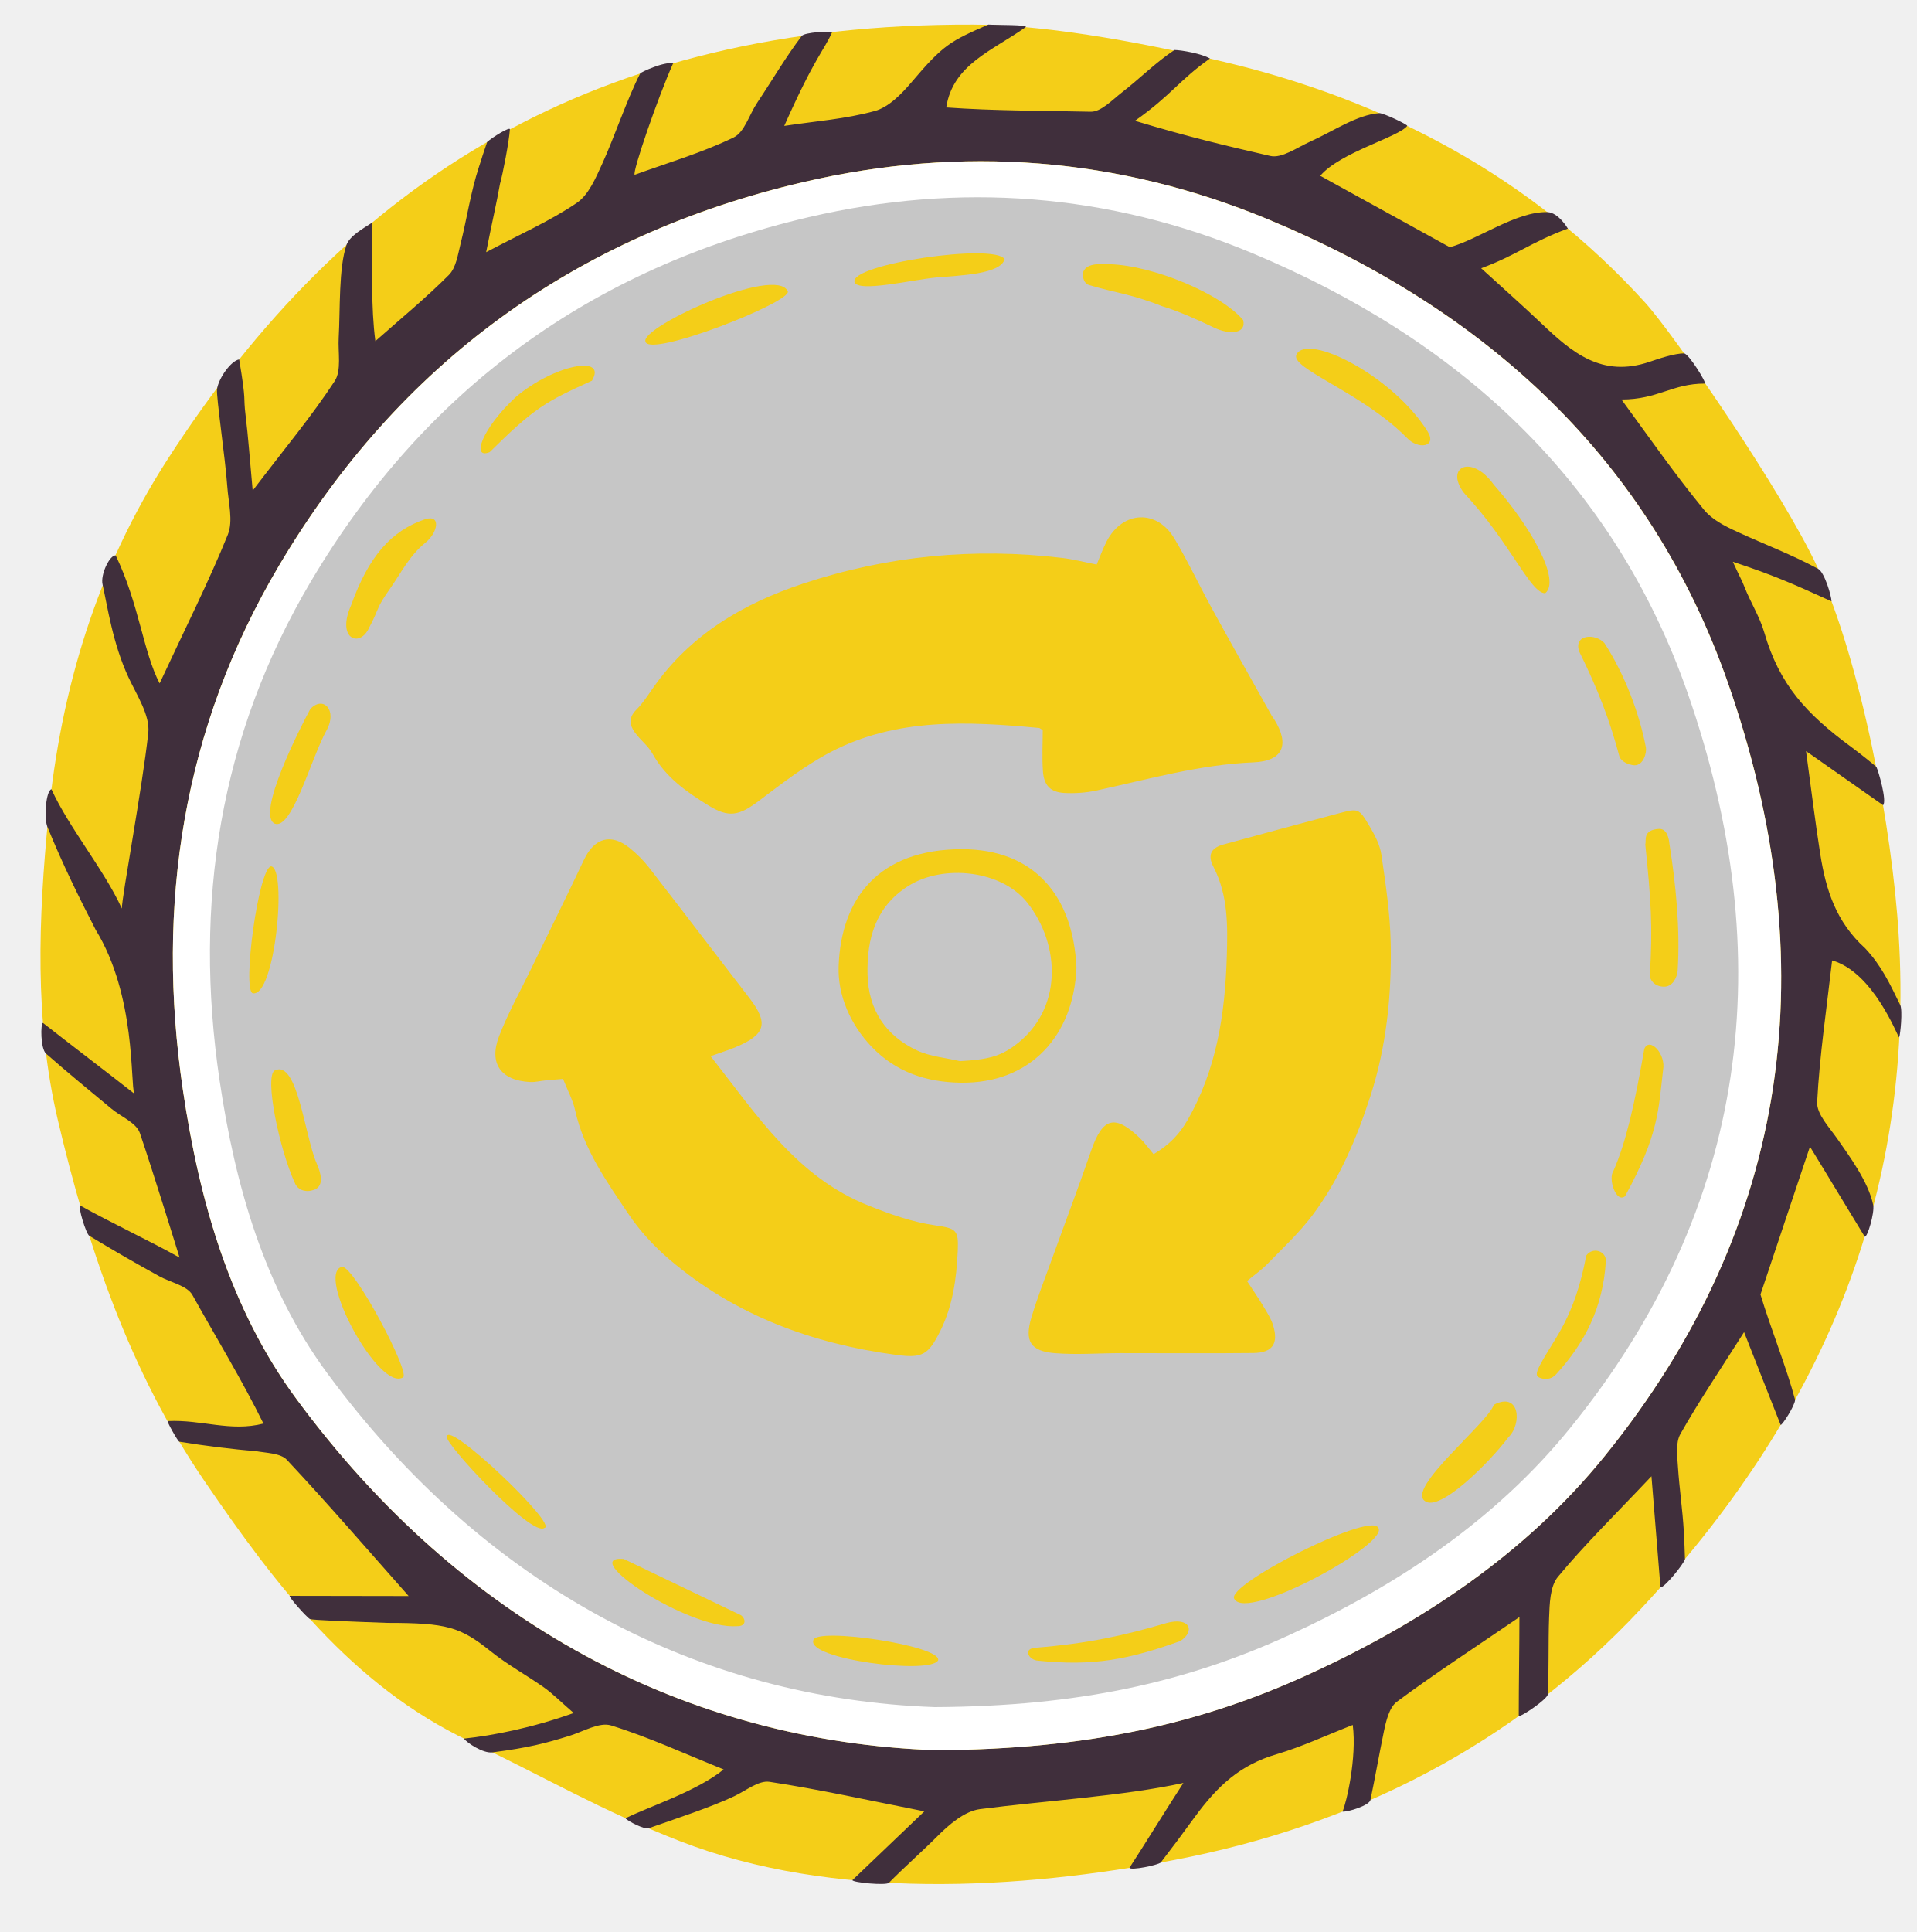
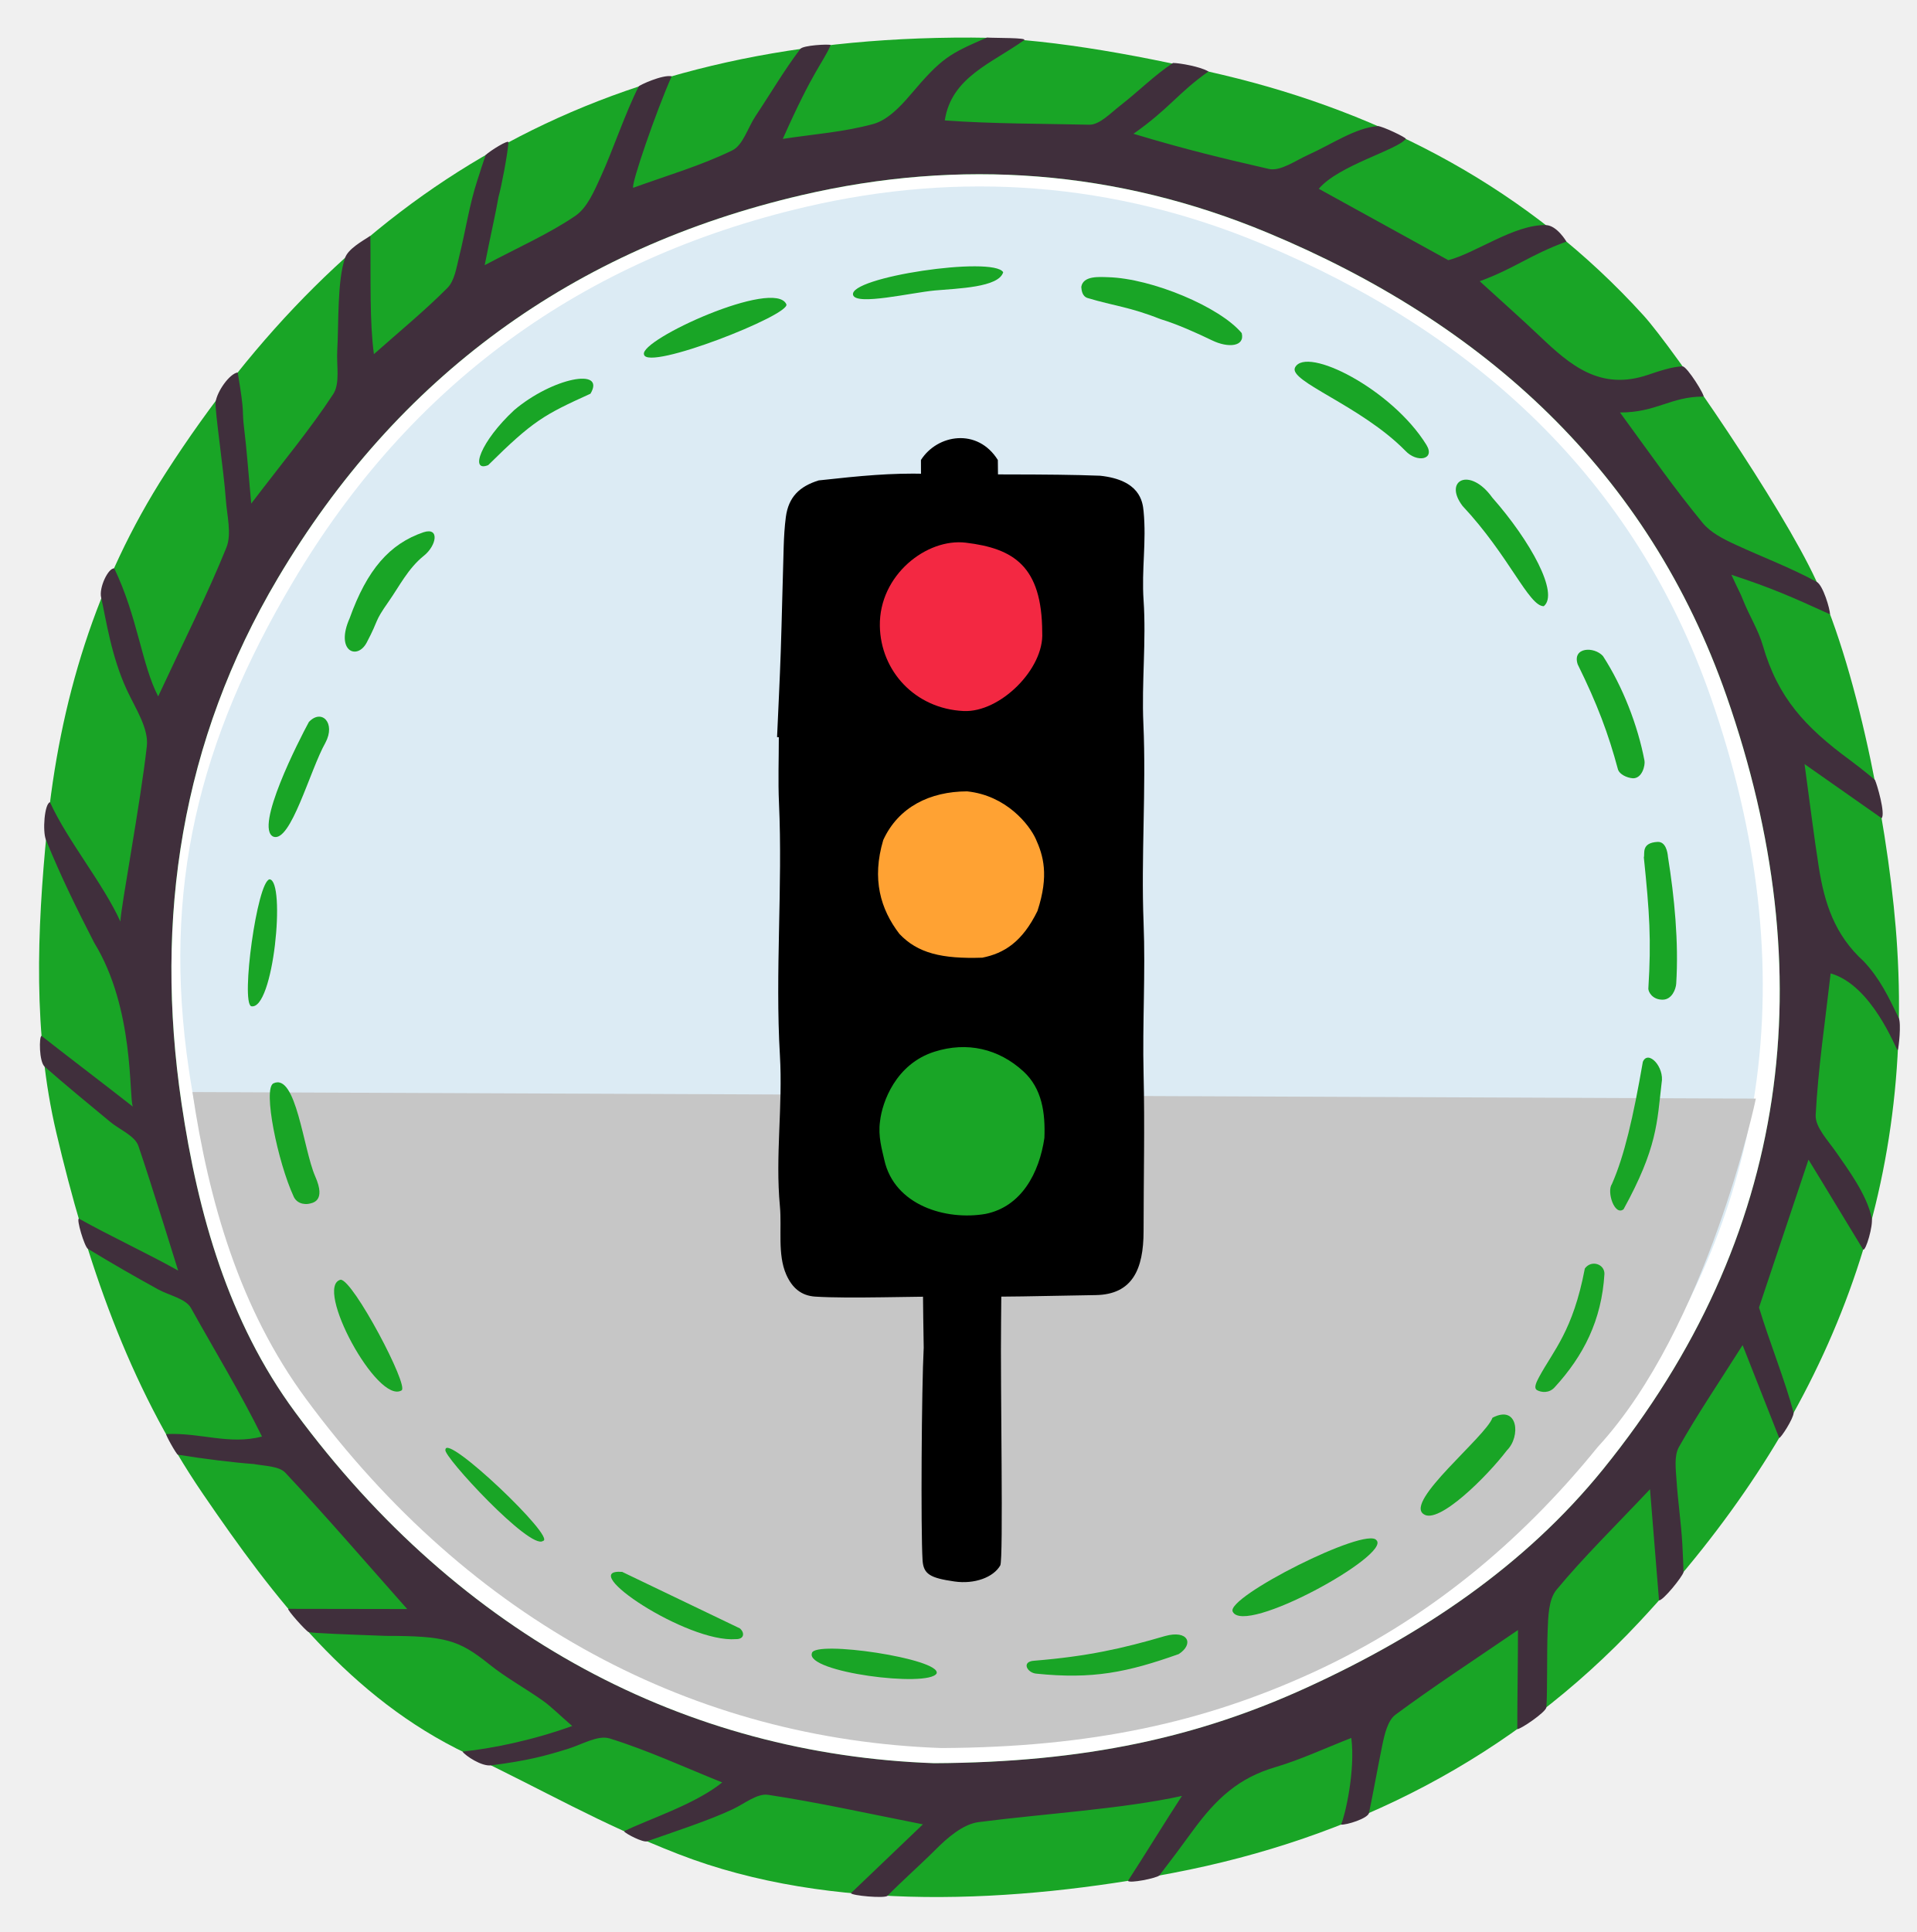
<svg xmlns="http://www.w3.org/2000/svg" version="1.0" id="Layer_1" x="0px" y="0px" width="215.161px" height="216.891px" viewBox="0 0 215.161 216.891" enable-background="new 0 0 215.161 216.891" xml:space="preserve">
  <g>
-     <path fill-rule="evenodd" clip-rule="evenodd" fill="#FFFFFF" d="M107.788,119.126c-1.611-0.383-3.34-0.512-4.809-1.198   c-3.545-1.653-5.476-4.577-5.57-8.524c-0.097-4.016,0.9-7.604,4.555-9.928c3.938-2.505,10.499-1.795,13.389,1.871   c3.725,4.725,4.023,11.973-1.389,16.002C112.29,118.595,110.892,118.954,107.788,119.126z" />
-     <path fill-rule="evenodd" clip-rule="evenodd" fill="#F4CE18" d="M109.248,2.761c7.405-0.001,17.614,1.673,28.206,4.187   c18.244,4.329,34.469,12.933,47.244,27.003c3.331,3.67,15.52,21.388,19.372,29.745c4.915,10.658,8.414,29.525,9.111,41.265   c1.847,29.666-8.986,54.271-28.911,75.62c-14.341,15.363-32.288,24.374-52.375,28.217c-17.421,3.332-38.355,4.58-55.555-2.107   c-8.963-3.486-15.05-7.135-23.717-11.256c-13.131-6.242-21.675-17.481-29.654-29.155c-8.435-12.338-13.108-26.245-16.48-40.573   c-2.632-11.183-2.172-22.632-1.057-34.013c1.405-14.364,5.484-27.863,13.359-40.085C38.962,20.29,66.832,2.619,109.248,2.761z" />
-     <path fill-rule="evenodd" clip-rule="evenodd" fill="#402F3C" d="M211.433,90.393c-2.773-1.946-4.817-3.379-8.652-6.07   c0.628,4.585,1.049,8.089,1.6,11.575c0.632,4,1.758,7.59,5.047,10.569c1.82,1.951,2.747,3.923,3.93,6.361   c0.286,0.59,0.012,3.382-0.127,3.634c-0.211-0.189-2.884-7.324-7.521-8.643c-0.616,5.404-1.404,10.639-1.681,15.901   c-0.07,1.35,1.382,2.847,2.295,4.167c1.244,1.803,3.457,4.747,3.999,7.396c0.173,0.845-0.66,3.7-0.957,3.545   c-1.917-3.121-4.089-6.761-6.144-10.102c-2.11,6.311-3.904,11.665-5.556,16.599c1.137,3.768,2.966,8.307,3.888,11.822   c-0.025,0.666-1.432,2.838-1.622,2.823c-1.559-3.919-2.784-7.096-4.107-10.423c-2.709,4.274-5.076,7.773-7.151,11.441   c-0.555,0.982-0.352,2.48-0.27,3.726c0.158,2.399,0.519,4.8,0.654,7.179c0.111,1.951,0.064,1.561,0.131,3.145   c-0.129,0.525-2.304,3.212-2.75,3.166c-0.292-3.574-0.653-8.12-1.012-12.477c-4.031,4.27-7.457,7.62-10.501,11.29   c-0.899,1.085-0.934,3.056-0.994,4.637c-0.098,2.468-0.013,6.941-0.142,8.557c-0.043,0.54-2.949,2.509-3.264,2.443   c0-3.437,0.077-7.819,0.077-11.118c-5.069,3.461-9.507,6.356-13.759,9.505c-0.862,0.641-1.221,2.192-1.47,3.396   c-0.499,2.408-1.004,5.272-1.499,7.637c-0.129,0.615-2.535,1.365-3.135,1.303c0.443-1,1.619-6.016,1.15-9.728   c-2.949,1.15-5.692,2.441-8.564,3.289c-4.058,1.195-6.587,3.494-9.233,7.121c-1.44,1.974-2.347,3.192-3.76,5.029   c-0.368,0.319-3.368,0.913-3.52,0.602c1.459-2.227,4.479-7.124,6.058-9.532c-6.688,1.469-15.514,1.992-22.83,2.939   c-1.751,0.224-3.535,1.777-4.883,3.137c-1.412,1.421-3.815,3.567-5.35,5.136c-0.312,0.319-4.062-0.024-4.099-0.3   c3.226-3.08,5.303-5.066,8.079-7.722c-6.254-1.234-11.792-2.469-17.387-3.316c-1.207-0.184-2.648,0.995-3.948,1.61   c-2.655,1.261-6.61,2.539-9.641,3.609c-0.442,0.156-2.33-0.803-2.587-1.124c2.707-1.345,7.957-3.001,11.029-5.484   c-4.326-1.739-8.397-3.624-12.643-4.94c-1.315-0.405-3.123,0.689-4.684,1.172c-2.68,0.829-4.586,1.332-8.639,1.851   c-1.048,0.134-2.857-1.067-3.195-1.546c3.213-0.334,7.682-1.209,12.318-2.871c-1.569-1.366-2.385-2.2-3.318-2.861   c-1.969-1.391-4.109-2.555-5.982-4.057c-3.445-2.762-4.938-3.198-11.623-3.201c-4.149-0.15-8.379-0.308-8.681-0.433   c-0.313-0.13-2.438-2.505-2.276-2.604c4.936,0,8.67,0.022,13.352,0.022c-4.883-5.511-9.176-10.494-13.67-15.29   c-0.716-0.766-2.319-0.759-3.533-0.985c-2.404-0.179-5.656-0.583-8.545-1.051c-0.162-0.026-1.438-2.3-1.297-2.315   c3.855-0.18,7.018,1.236,10.742,0.281c-2.299-4.705-5.49-9.96-7.973-14.43c-0.589-1.058-2.439-1.404-3.699-2.097   c-2.734-1.509-5.027-2.821-7.884-4.559c-0.374-0.228-1.312-3.353-0.999-3.384c3.32,1.871,7.818,3.965,11.141,5.836   c0,0-3.049-9.863-4.464-13.994c-0.388-1.133-2.089-1.811-3.174-2.71c-2.541-2.106-4.882-4.02-7.356-6.195   c-0.628-0.552-0.628-3.404-0.348-3.448c3.018,2.367,7.236,5.573,10.254,7.94c-0.458-1.125,0.207-10.999-4.334-18.394   c-1.834-3.567-3.693-7.306-5.422-11.558c-0.4-0.982-0.162-4.051,0.453-4.222c1.987,4.354,5.921,9.041,7.907,13.395   c0.021-1.472,2.271-13.369,2.969-19.709c0.215-1.971-1.269-4.204-2.206-6.209c-1.787-3.819-2.367-7.972-2.921-10.437   c-0.28-1.119,0.804-3.369,1.47-3.285c2.627,5.455,3.084,10.834,4.93,14.365c2.949-6.334,5.523-11.426,7.656-16.697   c0.625-1.552,0.062-3.612-0.062-5.432c-0.218-3.126-1.259-10.105-1.148-10.903c0.168-1.218,1.562-3.188,2.485-3.337   c0.853,5.086,0.43,3.954,0.724,6.321c0.29,2.333,0.449,4.683,0.793,8.404c3.645-4.784,6.655-8.389,9.205-12.289   c0.791-1.209,0.358-3.232,0.453-4.884c0.177-3.136-0.016-7.84,0.881-10.42c0.346-0.993,1.896-1.858,2.838-2.466   c0.059,5.232-0.103,9.485,0.397,13.282c2.886-2.56,5.701-4.868,8.257-7.437c0.807-0.809,1.008-2.29,1.313-3.509   c0.721-2.87,1.14-5.83,2.063-8.628c0.594-1.794,0.172-0.63,0.916-2.782c0.541-0.507,2.578-1.764,2.556-1.424   c-0.094,1.382-0.801,5.039-1.113,6.123c-0.352,2.028-0.929,4.476-1.554,7.669c3.887-2.059,7.214-3.52,10.17-5.529   c1.353-0.917,2.147-2.833,2.882-4.439c1.31-2.852,2.809-7.318,4.249-10.103c0.073-0.142,2.649-1.338,3.695-1.136   c-1.728,3.871-4.602,12.215-4.318,12.519c3.727-1.354,7.572-2.47,11.12-4.198c1.219-0.593,1.725-2.525,2.636-3.887   c1.726-2.587,3.133-5.023,5.003-7.503c0.312-0.413,3.166-0.56,3.419-0.439c-0.983,2.191-1.9,2.712-5.384,10.538   c3.656-0.556,6.827-0.761,10.159-1.671c1.577-0.431,3.029-1.933,4.159-3.267c3.581-4.227,4.362-4.582,8.597-6.438   c0.903,0.064,4.586,0,4.184,0.289c-3.627,2.605-8.172,4.156-8.91,9.015c5.371,0.386,10.924,0.36,16.22,0.48   c1.157,0.027,2.407-1.318,3.507-2.17c2.038-1.581,3.758-3.341,5.896-4.761c0.779,0.006,3.122,0.422,3.98,0.959   c-3.45,2.43-4.329,4.116-8.416,6.991c6.082,1.832,10.25,2.807,15.194,3.945c1.303,0.299,3.009-0.946,4.472-1.604   c2.629-1.182,5.264-3.022,7.771-3.201c0.438-0.031,3.234,1.297,3.135,1.432c-0.911,1.232-7.552,2.972-9.765,5.603   c4.791,2.639,9.557,5.269,14.542,8.014c3.121-0.815,7.414-4.019,10.953-3.938c1.248,0.028,2.308,1.85,2.308,1.85   c-4.177,1.54-5.766,2.992-9.734,4.453c2.889,2.637,4.511,4.056,6.749,6.178c3.418,3.248,6.779,6.156,12.168,4.322   c0.949-0.322,2.807-0.961,3.87-0.938c0.505,0.011,2.588,3.365,2.317,3.386c-3.689,0-5.234,1.787-9.353,1.787   c3.821,5.234,5.913,8.273,9.254,12.364c0.908,1.112,2.294,1.819,3.764,2.496c3.15,1.452,6.024,2.508,9.068,4.154   c0.723,0.39,1.496,3.074,1.497,3.644c-4.508-2.048-6.482-2.923-11.081-4.445c0.99,2.151,0.963,1.943,1.316,2.846   c0.677,1.721,1.706,3.327,2.215,5.09c1.688,5.849,4.729,9.158,9.792,12.877c0.163,0.12,1.547,1.156,2.797,2.219   C210.903,86.532,211.892,89.923,211.433,90.393z M105.046,196.478c17.043-0.084,29.729-2.949,41.88-8.506   c12.812-5.86,24.405-13.598,33.23-24.488c21.156-26.104,24.718-55.669,13.876-86.77c-8.786-25.205-27.166-41.896-51.535-52.045   c-16.92-7.047-34.502-8.379-52.327-4.222c-25.648,5.981-45.4,20.361-58.824,43.02c-10.81,18.239-13.888,38.109-10.8,58.946   c1.837,12.399,5.267,24.514,12.744,34.646C51.937,182.336,77.24,195.494,105.046,196.478z" />
-     <path fill-rule="evenodd" clip-rule="evenodd" fill="#FFFFFF" d="M105.046,196.482c-27.806-0.983-53.109-14.142-71.756-39.419   c-7.478-10.132-10.907-22.246-12.744-34.646c-3.088-20.837-0.01-40.707,10.8-58.946C44.77,40.813,64.521,26.434,90.17,20.452   c17.825-4.157,35.407-2.825,52.327,4.222c24.369,10.148,42.749,26.84,51.535,52.045c10.842,31.101,7.28,60.665-13.876,86.77   c-8.825,10.891-20.419,18.628-33.23,24.488C134.775,193.533,122.089,196.398,105.046,196.482z" />
-     <path fill-rule="evenodd" clip-rule="evenodd" fill="#C6C6C6" d="M105.499,166.537c-18.145-0.642-34.656-9.228-46.824-25.722   c-4.879-6.611-7.118-14.518-8.315-22.608c-2.016-13.598-0.007-26.563,7.046-38.465c8.761-14.786,21.649-24.17,38.387-28.072   c11.632-2.713,23.105-1.845,34.146,2.754c15.901,6.623,27.896,17.516,33.63,33.962c7.074,20.295,4.751,39.587-9.056,56.622   c-5.759,7.105-13.323,12.155-21.684,15.979C124.899,164.612,116.62,166.483,105.499,166.537z" />
-     <path fill-rule="evenodd" clip-rule="evenodd" fill="#C6C6C6" d="M104.945,191.645c-26.42-0.934-50.464-13.438-68.184-37.456   c-7.104-9.628-10.364-21.139-12.108-32.92c-2.934-19.8-0.01-38.681,10.262-56.011c12.757-21.531,31.523-35.196,55.896-40.88   c16.938-3.95,33.645-2.685,49.722,4.013c23.156,9.643,40.622,25.502,48.97,49.453c10.302,29.553,6.919,57.646-13.186,82.449   c-8.385,10.349-19.401,17.7-31.575,23.271C133.195,188.843,121.141,191.565,104.945,191.645z" />
+     <path fill-rule="evenodd" clip-rule="evenodd" fill="#19A526" d="M109.085,4.219c7.405-0.001,17.614,1.673,28.206,4.187   c18.244,4.329,34.469,12.933,47.244,27.003c3.331,3.67,15.52,21.388,19.372,29.745c4.915,10.658,8.414,29.525,9.111,41.265   c1.847,29.666-8.986,54.271-28.911,75.62c-14.341,15.363-32.288,24.374-52.375,28.217c-17.421,3.332-38.355,4.58-55.555-2.107   c-8.963-3.486-15.05-7.135-23.717-11.256c-13.13-6.242-21.675-17.481-29.654-29.155c-8.435-12.338-13.108-26.245-16.481-40.573   C3.695,115.98,4.155,104.531,5.271,93.15c1.405-14.364,5.484-27.863,13.358-40.085C38.799,21.748,66.669,4.077,109.085,4.219z" />
+     <path fill-rule="evenodd" clip-rule="evenodd" fill="#402F3C" d="M211.27,91.851c-2.773-1.946-4.817-3.379-8.652-6.07   c0.628,4.585,1.049,8.089,1.6,11.575c0.632,4,1.758,7.59,5.047,10.569c1.82,1.951,2.747,3.923,3.93,6.361   c0.286,0.59,0.012,3.382-0.127,3.634c-0.211-0.189-2.884-7.324-7.521-8.643c-0.616,5.404-1.404,10.639-1.681,15.901   c-0.07,1.35,1.382,2.847,2.295,4.167c1.244,1.803,3.457,4.747,3.999,7.396c0.173,0.845-0.66,3.7-0.957,3.545   c-1.917-3.121-4.089-6.761-6.144-10.102c-2.11,6.311-3.904,11.665-5.556,16.599c1.137,3.768,2.966,8.307,3.888,11.822   c-0.025,0.666-1.432,2.838-1.622,2.823c-1.559-3.919-2.784-7.096-4.107-10.423c-2.709,4.274-5.076,7.773-7.151,11.441   c-0.555,0.982-0.352,2.48-0.27,3.726c0.158,2.399,0.519,4.8,0.654,7.179c0.111,1.951,0.064,1.561,0.131,3.145   c-0.129,0.525-2.304,3.212-2.75,3.166c-0.292-3.574-0.653-8.12-1.012-12.477c-4.031,4.27-7.457,7.62-10.501,11.29   c-0.899,1.085-0.934,3.056-0.994,4.637c-0.098,2.468-0.013,6.941-0.142,8.557c-0.043,0.54-2.949,2.509-3.264,2.443   c0-3.437,0.077-7.819,0.077-11.118c-5.069,3.461-9.507,6.356-13.759,9.505c-0.862,0.641-1.221,2.192-1.47,3.396   c-0.499,2.408-1.004,5.272-1.499,7.637c-0.129,0.615-2.535,1.365-3.135,1.303c0.443-1,1.619-6.016,1.15-9.728   c-2.949,1.15-5.692,2.441-8.564,3.289c-4.058,1.195-6.587,3.494-9.233,7.121c-1.44,1.974-2.347,3.192-3.76,5.029   c-0.368,0.319-3.368,0.913-3.52,0.602c1.459-2.227,4.479-7.124,6.058-9.532c-6.688,1.469-15.514,1.992-22.83,2.939   c-1.751,0.224-3.535,1.777-4.883,3.137c-1.412,1.421-3.815,3.567-5.35,5.136c-0.312,0.319-4.062-0.024-4.099-0.3   c3.226-3.08,5.303-5.066,8.079-7.722c-6.254-1.234-11.792-2.469-17.387-3.316c-1.207-0.184-2.648,0.995-3.948,1.61   c-2.655,1.261-6.61,2.539-9.641,3.609c-0.442,0.156-2.33-0.803-2.587-1.124c2.707-1.345,7.957-3.001,11.029-5.484   c-4.326-1.739-8.397-3.624-12.643-4.94c-1.315-0.405-3.123,0.689-4.684,1.172c-2.68,0.829-4.586,1.332-8.639,1.851   c-1.048,0.134-2.857-1.067-3.196-1.546c3.213-0.334,7.682-1.209,12.319-2.871c-1.569-1.366-2.385-2.2-3.318-2.861   c-1.969-1.391-4.109-2.555-5.982-4.057c-3.445-2.762-4.938-3.198-11.623-3.201c-4.15-0.15-8.38-0.308-8.681-0.433   c-0.313-0.13-2.438-2.505-2.276-2.604c4.936,0,8.669,0.022,13.351,0.022c-4.883-5.511-9.176-10.494-13.67-15.29   c-0.716-0.766-2.319-0.759-3.534-0.985c-2.404-0.179-5.656-0.583-8.544-1.051c-0.162-0.026-1.438-2.3-1.297-2.315   c3.855-0.18,7.017,1.236,10.742,0.281c-2.299-4.705-5.49-9.96-7.972-14.43c-0.589-1.058-2.439-1.404-3.699-2.097   c-2.734-1.509-5.027-2.821-7.884-4.559c-0.374-0.228-1.312-3.353-0.999-3.384c3.321,1.871,7.818,3.965,11.141,5.836   c0,0-3.048-9.863-4.464-13.994c-0.388-1.133-2.089-1.811-3.174-2.71c-2.541-2.106-4.882-4.02-7.357-6.195   c-0.627-0.552-0.627-3.404-0.347-3.448c3.017,2.367,7.236,5.573,10.253,7.94c-0.458-1.125,0.207-10.999-4.334-18.394   c-1.833-3.567-3.694-7.306-5.422-11.558c-0.399-0.982-0.161-4.051,0.454-4.222c1.987,4.354,5.92,9.041,7.907,13.395   c0.021-1.472,2.271-13.369,2.969-19.709c0.215-1.971-1.269-4.204-2.207-6.209c-1.787-3.819-2.367-7.972-2.92-10.437   c-0.28-1.119,0.804-3.369,1.47-3.285c2.626,5.455,3.083,10.834,4.93,14.365c2.949-6.334,5.522-11.426,7.656-16.697   c0.625-1.552,0.061-3.612-0.063-5.432c-0.217-3.126-1.258-10.105-1.148-10.903c0.168-1.218,1.562-3.188,2.485-3.337   c0.853,5.086,0.43,3.954,0.724,6.321c0.29,2.333,0.449,4.683,0.793,8.404c3.645-4.784,6.655-8.389,9.206-12.289   c0.791-1.209,0.358-3.232,0.453-4.884c0.176-3.136-0.016-7.84,0.881-10.42c0.345-0.993,1.896-1.858,2.838-2.466   c0.058,5.232-0.103,9.485,0.397,13.282c2.886-2.56,5.701-4.868,8.257-7.437c0.806-0.809,1.008-2.29,1.313-3.509   c0.721-2.87,1.14-5.83,2.063-8.628c0.594-1.794,0.172-0.63,0.917-2.782c0.54-0.507,2.578-1.764,2.555-1.424   c-0.094,1.382-0.801,5.039-1.113,6.123c-0.352,2.028-0.929,4.476-1.554,7.669c3.887-2.059,7.214-3.52,10.17-5.529   c1.353-0.917,2.147-2.833,2.882-4.439c1.31-2.852,2.809-7.318,4.249-10.103c0.073-0.142,2.649-1.338,3.695-1.136   c-1.728,3.871-4.602,12.215-4.318,12.519c3.727-1.354,7.572-2.47,11.12-4.198c1.219-0.593,1.725-2.525,2.636-3.887   c1.726-2.587,3.133-5.023,5.003-7.503c0.312-0.413,3.166-0.56,3.419-0.439c-0.983,2.191-1.9,2.712-5.384,10.538   c3.656-0.556,6.827-0.761,10.159-1.671c1.577-0.431,3.029-1.933,4.159-3.267c3.581-4.227,4.362-4.582,8.597-6.438   c0.903,0.064,4.586,0,4.184,0.289c-3.627,2.605-8.172,4.156-8.91,9.015c5.371,0.386,10.924,0.36,16.22,0.48   c1.157,0.027,2.407-1.318,3.507-2.17c2.038-1.581,3.758-3.341,5.896-4.761c0.779,0.006,3.122,0.422,3.98,0.959   c-3.45,2.43-4.329,4.116-8.416,6.991c6.082,1.832,10.25,2.807,15.194,3.945c1.303,0.299,3.009-0.946,4.472-1.604   c2.629-1.182,5.264-3.022,7.771-3.201c0.438-0.031,3.234,1.297,3.135,1.432c-0.911,1.232-7.552,2.972-9.765,5.603   c4.791,2.639,9.557,5.269,14.542,8.014c3.121-0.815,7.414-4.019,10.953-3.938c1.248,0.028,2.308,1.85,2.308,1.85   c-4.177,1.54-5.766,2.992-9.734,4.453c2.889,2.637,4.511,4.056,6.749,6.178c3.418,3.248,6.779,6.156,12.168,4.322   c0.949-0.322,2.807-0.961,3.87-0.938c0.505,0.011,2.588,3.365,2.317,3.386c-3.689,0-5.234,1.787-9.353,1.787   c3.821,5.234,5.913,8.273,9.254,12.364c0.908,1.112,2.294,1.819,3.764,2.496c3.15,1.452,6.024,2.508,9.068,4.154   c0.723,0.39,1.496,3.074,1.497,3.644c-4.508-2.048-6.482-2.923-11.081-4.445c0.99,2.151,0.963,1.943,1.316,2.846   c0.677,1.721,1.706,3.327,2.215,5.09c1.688,5.849,4.729,9.158,9.792,12.877c0.163,0.12,1.547,1.156,2.797,2.219   C210.741,87.99,211.729,91.381,211.27,91.851z M104.883,197.936c17.043-0.084,29.729-2.949,41.88-8.506   c12.812-5.86,24.405-13.598,33.23-24.488c21.156-26.104,24.718-55.669,13.876-86.77c-8.786-25.205-27.166-41.896-51.535-52.045   c-16.92-7.047-34.502-8.379-52.327-4.222c-25.648,5.981-45.4,20.361-58.824,43.02c-10.809,18.239-13.888,38.109-10.8,58.946   c1.837,12.399,5.267,24.514,12.744,34.646C51.774,183.794,77.078,196.952,104.883,197.936z" />
+     <path fill-rule="evenodd" clip-rule="evenodd" fill="#FFFFFF" d="M104.883,197.94c-27.806-0.983-53.109-14.142-71.756-39.419   c-7.477-10.132-10.907-22.246-12.744-34.646c-3.088-20.837-0.009-40.707,10.8-58.946c13.424-22.658,33.176-37.038,58.824-43.02   c17.825-4.157,35.407-2.825,52.327,4.222c24.369,10.148,42.749,26.84,51.535,52.045c10.842,31.101,7.28,60.665-13.876,86.77   c-8.825,10.891-20.419,18.628-33.23,24.488C134.613,194.991,121.926,197.856,104.883,197.94z" />
+     <path fill-rule="evenodd" clip-rule="evenodd" fill="#DCEBF4" d="M105.012,195.491c-27.211-0.962-51.972-13.839-70.22-38.575   c-7.317-9.915-11.786-24.678-13.583-36.812c-3.022-20.392,1.103-36.928,11.68-54.776c13.137-22.174,32.466-36.245,57.564-42.099   c17.444-4.068,34.651-2.765,51.209,4.131c23.847,9.932,41.832,26.266,50.431,50.931c10.61,30.435,7.124,59.367-13.578,84.913   c-8.637,10.657-19.982,18.229-32.52,23.964C134.105,192.605,121.691,195.409,105.012,195.491z" />
+     <path fill-rule="evenodd" clip-rule="evenodd" fill="#C6C6C6" d="M105.71,196.24c-27.647-0.978-52.808-14.062-71.349-39.195   c-7.435-10.074-10.926-22.12-12.752-34.449l175.542,0.738c0,0-5.4,25.731-17.75,39.104c-8.775,10.829-19.31,19.517-32.048,25.344   C135.272,193.308,122.657,196.156,105.71,196.24z" />
    <g>
-       <path fill-rule="evenodd" clip-rule="evenodd" fill="#F4CE18" d="M66.462,42.74c-5.215,2.365-6.439,3.03-11.482,8.018    c-2.107,0.853-0.86-2.673,2.932-6.188C62.208,40.944,68.231,39.767,66.462,42.74z" />
-       <path fill-rule="evenodd" clip-rule="evenodd" fill="#F4CE18" d="M121.569,30.749c0.209-1.279,2.027-1.117,3.026-1.088    c4.925,0.144,12.54,3.342,14.989,6.277c0.381,1.531-1.525,1.688-3.312,0.823c-1.658-0.802-3.957-1.841-5.805-2.391    c-3.439-1.37-5.236-1.486-8.17-2.365C121.653,31.813,121.599,31.103,121.569,30.749z" />
-       <path fill-rule="evenodd" clip-rule="evenodd" fill="#F4CE18" d="M186.284,93.055c0.9-0.028,1.109,1.105,1.162,1.701    c0.718,4.475,1.218,9.559,0.922,14.218c-0.038,0.604-0.48,1.795-1.529,1.795c-1.17,0-1.603-0.896-1.599-1.236    c0.341-5.51,0.133-8.51-0.506-14.736C184.872,94.36,184.403,93.157,186.284,93.055z" />
-       <path fill-rule="evenodd" clip-rule="evenodd" fill="#F4CE18" d="M164.376,55.337c-2.191-2.898,0.839-4.426,3.346-0.929    c4.293,4.87,7.525,10.78,5.775,12.189C171.81,66.598,169.622,60.938,164.376,55.337z" />
-       <path fill-rule="evenodd" clip-rule="evenodd" fill="#F4CE18" d="M88.453,32.697c0.544,1.179-15.644,7.554-15.983,5.636    C71.935,36.688,87.122,29.754,88.453,32.697z" />
-       <path fill-rule="evenodd" clip-rule="evenodd" fill="#F4CE18" d="M47.724,58.291c1.836-0.587,1.445,1.507,0.041,2.632    c-1.784,1.431-2.744,3.409-3.951,5.129c-1.733,2.471-1.014,1.852-2.482,4.638c-1.088,2.018-3.547,0.934-1.91-2.743    C41.376,62.496,43.899,59.589,47.724,58.291z" />
-       <path fill-rule="evenodd" clip-rule="evenodd" fill="#F4CE18" d="M138.572,179.468c-0.821-1.612,15.011-9.612,16.142-8.014    C156.375,173.105,139.876,182.208,138.572,179.468z" />
-       <path fill-rule="evenodd" clip-rule="evenodd" fill="#F4CE18" d="M180.145,72.192c2.228,3.434,3.915,7.809,4.662,11.745    c0.095,0.499-0.246,2.003-1.305,1.978c-0.733-0.06-1.478-0.465-1.661-0.954c-1.094-4.085-2.344-7.397-4.532-11.835    C176.664,71.188,179.144,71.085,180.145,72.192z" />
-       <path fill-rule="evenodd" clip-rule="evenodd" fill="#F4CE18" d="M145.573,39.794c1.257-2.452,10.9,2.443,14.751,8.695    c1.017,1.668-1.077,2.043-2.374,0.65C152.957,44.063,144.778,41.345,145.573,39.794z" />
-       <path fill-rule="evenodd" clip-rule="evenodd" fill="#F4CE18" d="M95.948,31.662c-0.576-2.002,15.753-4.411,16.853-2.56    c-0.491,1.711-5.103,1.818-7.653,2.047C102.497,31.39,96.31,32.876,95.948,31.662z" />
-       <path fill-rule="evenodd" clip-rule="evenodd" fill="#F4CE18" d="M178.109,140.948c0.725-1.004,2.229-0.508,2.2,0.615    c-0.312,5.188-2.341,9.185-5.603,12.735c-0.616,0.671-1.481,0.571-1.957,0.308c-0.462-0.253,0.015-1.064,0.226-1.479    C174.569,150.158,176.771,147.984,178.109,140.948z" />
-       <path fill-rule="evenodd" clip-rule="evenodd" fill="#F4CE18" d="M132.518,184.229c-5.778,2.057-9.683,2.848-15.977,2.202    c-1.04-0.073-1.748-1.364-0.249-1.454c5.96-0.486,9.918-1.371,14.678-2.769C133.585,181.483,134.251,183.108,132.518,184.229z" />
-       <path fill-rule="evenodd" clip-rule="evenodd" fill="#F4CE18" d="M184.623,117.745c0.585-1.386,2.46,0.572,2.106,2.39    c-0.514,4.412-0.48,7.266-4.271,14.162c-1.012,0.793-1.917-1.979-1.306-2.837C182.541,128.317,183.541,123.984,184.623,117.745z" />
-       <path fill-rule="evenodd" clip-rule="evenodd" fill="#F4CE18" d="M45.252,154.631c-2.724,1.62-9.88-11.692-6.841-12.425    C39.81,142.206,46.122,154.157,45.252,154.631z" />
-       <path fill-rule="evenodd" clip-rule="evenodd" fill="#F4CE18" d="M105.328,186.404c-0.914,1.617-14.748-0.133-14.005-2.272    C91.566,182.636,105.861,184.758,105.328,186.404z" />
-       <path fill-rule="evenodd" clip-rule="evenodd" fill="#F4CE18" d="M160.012,168.525c-2.18-1.419,6.985-8.712,7.729-10.825    c2.882-1.512,3.194,2.113,1.622,3.66C167.145,164.28,161.666,169.731,160.012,168.525z" />
-       <path fill-rule="evenodd" clip-rule="evenodd" fill="#F4CE18" d="M82.781,182.556c-5.484,0.428-18.034-7.961-12.757-7.549    c4.959,2.381,8.797,4.224,13.193,6.332C83.778,181.782,83.778,182.576,82.781,182.556z" />
-       <path fill-rule="evenodd" clip-rule="evenodd" fill="#F4CE18" d="M33.139,132.878c-1.794-3.876-3.485-12.111-2.277-12.716    c2.56-1.208,3.343,7.346,4.687,10.429c1.277,2.879-0.332,3.02-0.827,3.109C33.763,133.782,33.308,133.259,33.139,132.878z" />
-       <path fill-rule="evenodd" clip-rule="evenodd" fill="#F4CE18" d="M34.843,79.595c1.436-1.531,3.045,0.109,1.857,2.328    c-1.737,3.078-3.891,11.266-5.846,10.545C28.69,91.489,33.765,81.575,34.843,79.595z" />
-       <path fill-rule="evenodd" clip-rule="evenodd" fill="#F4CE18" d="M61.131,171.528c-1.415,1.098-11.29-9.59-10.954-10.225    C50.177,159.313,62.716,171.251,61.131,171.528z" />
-       <path fill-rule="evenodd" clip-rule="evenodd" fill="#F4CE18" d="M30.427,97.257c1.842,0.118,0.461,14.791-2.064,14.247    C27.2,111.017,29.019,97.521,30.427,97.257z" />
+       <path fill-rule="evenodd" clip-rule="evenodd" fill="#19A526" d="M66.299,44.198c-5.215,2.365-6.44,3.03-11.483,8.018    c-2.106,0.853-0.86-2.673,2.932-6.188C62.045,42.402,68.069,41.225,66.299,44.198z" />
+       <path fill-rule="evenodd" clip-rule="evenodd" fill="#19A526" d="M121.407,32.207c0.209-1.279,2.027-1.117,3.026-1.088    c4.925,0.144,12.54,3.342,14.989,6.277c0.381,1.531-1.525,1.688-3.312,0.823c-1.658-0.802-3.957-1.841-5.805-2.391    c-3.439-1.37-5.236-1.486-8.17-2.365C121.491,33.271,121.436,32.561,121.407,32.207z" />
+       <path fill-rule="evenodd" clip-rule="evenodd" fill="#19A526" d="M186.122,94.513c0.9-0.028,1.109,1.105,1.162,1.701    c0.718,4.475,1.218,9.559,0.922,14.218c-0.038,0.604-0.48,1.795-1.529,1.795c-1.17,0-1.603-0.896-1.599-1.236    c0.341-5.51,0.133-8.51-0.506-14.736C184.709,95.818,184.241,94.615,186.122,94.513z" />
+       <path fill-rule="evenodd" clip-rule="evenodd" fill="#19A526" d="M164.213,56.795c-2.191-2.898,0.839-4.426,3.346-0.929    c4.293,4.87,7.525,10.78,5.775,12.189C171.647,68.056,169.459,62.396,164.213,56.795z" />
+       <path fill-rule="evenodd" clip-rule="evenodd" fill="#19A526" d="M88.291,34.155c0.544,1.179-15.644,7.554-15.983,5.636    C71.772,38.146,86.959,31.212,88.291,34.155z" />
+       <path fill-rule="evenodd" clip-rule="evenodd" fill="#19A526" d="M47.561,59.749c1.836-0.587,1.446,1.507,0.042,2.632    c-1.785,1.431-2.745,3.409-3.952,5.129c-1.733,2.471-1.013,1.852-2.483,4.638c-1.087,2.018-3.546,0.934-1.909-2.743    C41.213,63.954,43.737,61.047,47.561,59.749z" />
+       <path fill-rule="evenodd" clip-rule="evenodd" fill="#19A526" d="M138.41,180.926c-0.821-1.612,15.011-9.612,16.142-8.014    C156.212,174.563,139.713,183.666,138.41,180.926z" />
+       <path fill-rule="evenodd" clip-rule="evenodd" fill="#19A526" d="M179.982,73.65c2.228,3.434,3.915,7.809,4.662,11.745    c0.095,0.499-0.246,2.003-1.305,1.978c-0.733-0.06-1.478-0.465-1.661-0.954c-1.094-4.085-2.344-7.397-4.532-11.835    C176.501,72.646,178.981,72.543,179.982,73.65z" />
+       <path fill-rule="evenodd" clip-rule="evenodd" fill="#19A526" d="M145.411,41.252c1.257-2.452,10.9,2.443,14.751,8.695    c1.017,1.668-1.077,2.043-2.374,0.65C152.794,45.521,144.616,42.803,145.411,41.252z" />
+       <path fill-rule="evenodd" clip-rule="evenodd" fill="#19A526" d="M95.786,33.12c-0.576-2.002,15.753-4.411,16.853-2.56    c-0.491,1.711-5.103,1.818-7.653,2.047C102.334,32.848,96.147,34.334,95.786,33.12z" />
+       <path fill-rule="evenodd" clip-rule="evenodd" fill="#19A526" d="M177.947,142.406c0.725-1.004,2.229-0.508,2.2,0.615    c-0.312,5.188-2.341,9.185-5.603,12.735c-0.616,0.671-1.481,0.571-1.957,0.308c-0.462-0.253,0.015-1.064,0.226-1.479    C174.407,151.616,176.609,149.442,177.947,142.406z" />
+       <path fill-rule="evenodd" clip-rule="evenodd" fill="#19A526" d="M132.355,185.688c-5.778,2.057-9.683,2.848-15.977,2.202    c-1.04-0.073-1.748-1.364-0.249-1.454c5.96-0.486,9.918-1.371,14.678-2.769C133.422,182.941,134.088,184.566,132.355,185.688z" />
+       <path fill-rule="evenodd" clip-rule="evenodd" fill="#19A526" d="M184.46,119.203c0.585-1.386,2.46,0.572,2.106,2.39    c-0.514,4.412-0.48,7.266-4.271,14.162c-1.012,0.793-1.917-1.979-1.306-2.837C182.378,129.775,183.378,125.442,184.46,119.203z" />
+       <path fill-rule="evenodd" clip-rule="evenodd" fill="#19A526" d="M45.089,156.089c-2.724,1.62-9.88-11.692-6.841-12.425    C39.647,143.664,45.959,155.615,45.089,156.089z" />
+       <path fill-rule="evenodd" clip-rule="evenodd" fill="#19A526" d="M105.166,187.862c-0.914,1.617-14.748-0.133-14.005-2.272    C91.404,184.094,105.699,186.216,105.166,187.862z" />
+       <path fill-rule="evenodd" clip-rule="evenodd" fill="#19A526" d="M159.849,169.983c-2.18-1.419,6.985-8.712,7.729-10.825    c2.882-1.512,3.194,2.113,1.622,3.66C166.982,165.738,161.503,171.189,159.849,169.983z" />
+       <path fill-rule="evenodd" clip-rule="evenodd" fill="#19A526" d="M82.619,184.014c-5.484,0.428-18.034-7.961-12.757-7.549    c4.959,2.381,8.797,4.224,13.193,6.332C83.616,183.24,83.616,184.034,82.619,184.014z" />
+       <path fill-rule="evenodd" clip-rule="evenodd" fill="#19A526" d="M32.976,134.336c-1.794-3.876-3.485-12.111-2.277-12.716    c2.56-1.208,3.343,7.346,4.687,10.429c1.277,2.879-0.332,3.02-0.827,3.109C33.6,135.24,33.145,134.717,32.976,134.336z" />
+       <path fill-rule="evenodd" clip-rule="evenodd" fill="#19A526" d="M34.681,81.053c1.435-1.531,3.044,0.109,1.857,2.328    c-1.737,3.078-3.891,11.266-5.846,10.545C28.528,92.947,33.602,83.033,34.681,81.053z" />
+       <path fill-rule="evenodd" clip-rule="evenodd" fill="#19A526" d="M60.968,172.986c-1.415,1.098-11.29-9.59-10.955-10.225    C50.014,160.771,62.553,172.709,60.968,172.986z" />
+       <path fill-rule="evenodd" clip-rule="evenodd" fill="#19A526" d="M30.264,98.715c1.843,0.118,0.461,14.791-2.063,14.247    C27.038,112.475,28.856,98.979,30.264,98.715z" />
    </g>
    <g>
-       <path fill-rule="evenodd" clip-rule="evenodd" fill="#F4CE18" d="M117.08,81.976c-0.269-0.172-0.333-0.245-0.401-0.252    c-8-0.743-16.011-1.168-23.42,2.708c-2.876,1.505-5.49,3.55-8.101,5.512c-2.164,1.627-3.33,1.894-5.632,0.467    c-2.449-1.519-4.799-3.153-6.257-5.793c-0.49-0.888-1.376-1.548-1.983-2.382c-0.618-0.848-0.721-1.688,0.159-2.559    c0.729-0.723,1.297-1.616,1.892-2.465c4.175-5.971,10.125-9.47,16.837-11.695c9.454-3.134,19.187-4.068,29.095-2.883    c1.256,0.149,2.49,0.475,3.865,0.744c0.388-0.908,0.699-1.804,1.135-2.634c1.791-3.408,5.617-3.599,7.587-0.295    c1.548,2.595,2.833,5.344,4.289,7.994c2.192,3.988,4.433,7.95,6.654,11.923c0.077,0.139,0.189,0.258,0.273,0.393    c1.761,2.832,1.006,4.689-2.332,4.825c-6.049,0.245-11.801,1.899-17.644,3.165c-1.156,0.25-2.38,0.332-3.562,0.274    c-1.562-0.075-2.315-0.827-2.431-2.411C116.99,85.03,117.08,83.435,117.08,81.976z" />
-       <path fill-rule="evenodd" clip-rule="evenodd" fill="#F4CE18" d="M129.524,129.573c1.823-1.09,2.921-2.293,3.778-3.775    c3.302-5.707,4.25-11.981,4.443-18.426c0.102-3.428,0.162-6.849-1.501-10.059c-0.707-1.366-0.226-2.141,1.13-2.51    c4.311-1.171,8.617-2.35,12.935-3.492c2.196-0.58,2.263-0.584,3.432,1.38c0.603,1.011,1.2,2.137,1.367,3.274    c0.482,3.303,0.98,6.635,1.043,9.963c0.11,5.842-0.483,11.623-2.317,17.242c-1.548,4.738-3.481,9.281-6.481,13.27    c-1.477,1.963-3.31,3.663-5.029,5.436c-0.662,0.682-1.46,1.232-2.306,1.936c0.745,1.146,1.325,1.985,1.848,2.859    c0.405,0.68,0.853,1.366,1.08,2.111c0.633,2.07-0.063,3.086-2.233,3.111c-4.95,0.056-9.9,0.008-14.851,0.014    c-2.468,0.003-4.948,0.199-7.398,0.007c-2.774-0.218-3.459-1.351-2.651-4.035c0.643-2.138,1.461-4.225,2.221-6.327    c1.491-4.126,3.051-8.229,4.479-12.376c1.288-3.737,2.671-4.128,5.515-1.372C128.537,128.298,128.952,128.89,129.524,129.573z" />
-       <path fill-rule="evenodd" clip-rule="evenodd" fill="#F4CE18" d="M79.788,118.565c5.243,6.654,9.648,13.566,17.721,16.773    c2.469,0.98,4.898,1.855,7.523,2.229c2.359,0.337,2.607,0.524,2.506,2.85c-0.135,3.11-0.56,6.198-1.983,9.042    c-1.323,2.645-1.995,3.037-4.899,2.65c-9.456-1.261-18.135-4.444-25.471-10.701c-1.742-1.486-3.356-3.238-4.631-5.135    c-2.439-3.631-5.012-7.23-5.984-11.65c-0.254-1.153-0.851-2.23-1.352-3.502c-0.653,0.055-1.338,0.105-2.021,0.173    c-0.556,0.054-1.113,0.204-1.662,0.178c-3.279-0.158-4.685-2.073-3.5-5.144c0.998-2.588,2.37-5.031,3.584-7.535    c1.982-4.085,4.004-8.15,5.941-12.257c1.168-2.473,3.037-3.03,5.141-1.334c0.8,0.645,1.549,1.39,2.178,2.2    c3.771,4.855,7.488,9.752,11.248,14.616c2.191,2.834,1.867,4.115-1.504,5.527C81.819,117.884,80.983,118.138,79.788,118.565z" />
-       <path fill-rule="evenodd" clip-rule="evenodd" fill="#F4CE18" d="M120.864,108.628c-0.291,7.537-5.075,13.039-13.023,12.918    c-3.859-0.059-7.242-1.205-9.938-3.998c-2.422-2.51-3.854-5.822-3.74-9.062c0.268-7.7,4.573-13.151,13.836-13.153    C116.138,95.331,120.509,100.595,120.864,108.628z M107.788,119.126c3.104-0.172,4.502-0.531,6.176-1.777    c5.412-4.029,5.113-11.277,1.389-16.002c-2.89-3.666-9.451-4.376-13.389-1.871c-3.654,2.324-4.651,5.912-4.555,9.928    c0.095,3.947,2.025,6.871,5.57,8.524C104.448,118.614,106.177,118.743,107.788,119.126z" />
+       <g>
+         <path fill-rule="evenodd" clip-rule="evenodd" d="M103.404,51.64c1.842-2.89,6.361-3.637,8.634,0     c0,1.586,0.33,26.071,0.265,36.841c-0.048,7.223,0.27,45.744,0.098,59.958c-0.09,7.213,0.282,26.648-0.091,27.301     c-0.769,1.339-2.885,2.125-5.139,1.801c-2.71-0.391-3.486-0.804-3.585-2.391c-0.209-3.396-0.11-19.308,0.129-23.862     c-0.311-18.054,0.045-34.156-0.243-51.491c-0.176-10.524,0.059-21.613,0-32.14C103.446,62.852,103.404,52.35,103.404,51.64z" />
+       </g>
+       <g>
+         <g>
+           <g>
+             <path fill-rule="evenodd" clip-rule="evenodd" d="M87.25,82.751c0.14-3.196,0.304-6.394,0.414-9.591       c0.131-3.937,0.207-7.875,0.33-11.812c0.035-1.104,0.098-2.213,0.242-3.307c0.301-2.26,1.547-3.444,3.688-4.109       c4.803-0.525,8.044-0.843,12.076-0.744c5.935,0.144,13.598-0.017,19.529,0.219c4.444,0.476,4.767,2.881,4.873,3.976       c0.336,3.489-0.238,6.519,0,10.012c0.31,4.538-0.228,9.261-0.024,13.81c0.331,7.375-0.268,15.009,0.024,22.39       c0.227,5.718-0.139,11.221,0,16.942c0.142,5.845,0.002,11.826,0,17.673c-0.001,4.28-1.253,7.116-5.38,7.18       c-5.464,0.082-10.931,0.252-16.392,0.176c-3.87-0.054-11.238,0.244-15.106-0.006c-1.567-0.104-2.577-0.979-3.236-2.456       c-1.014-2.276-0.488-5.239-0.718-7.677c-0.535-5.689,0.337-11.236,0-16.942c-0.551-9.329,0.323-19.005-0.105-28.341       c-0.111-2.456-0.018-4.922-0.018-7.386C87.383,82.755,87.317,82.754,87.25,82.751z" />
+             <path fill-rule="evenodd" clip-rule="evenodd" fill="#FFA233" d="M108.589,88.84c4.389,0.457,6.977,3.724,7.711,5.347       c0.831,1.84,1.512,4.051,0.188,8.08c-1.698,3.476-3.75,4.759-6.191,5.245c-4.539,0.152-7.274-0.506-9.312-2.674       c-2.124-2.77-3.118-6.148-1.814-10.532C100.879,90.586,104.425,88.851,108.589,88.84z" />
+             <path fill-rule="evenodd" clip-rule="evenodd" fill="#F32842" d="M117.022,71c0.237,4.069-4.726,9.019-8.836,8.821       c-5.425-0.257-9.312-4.479-9.396-9.552c-0.092-5.721,5.269-9.874,9.648-9.347C113.799,61.567,117,63.534,117.022,71z" />
+             <path fill-rule="evenodd" clip-rule="evenodd" fill="#19A526" d="M98.81,125.878c0.24-2.167,1.776-6.436,6.112-7.811       c3.667-1.163,7.209-0.338,9.989,2.211c2.102,1.93,2.47,4.684,2.354,7.484c-0.58,3.923-2.571,7.694-6.6,8.513       c-4.444,0.771-10.243-0.949-11.374-6.063C99.044,129.094,98.568,127.563,98.81,125.878z" />
+           </g>
+         </g>
+       </g>
    </g>
  </g>
</svg>
